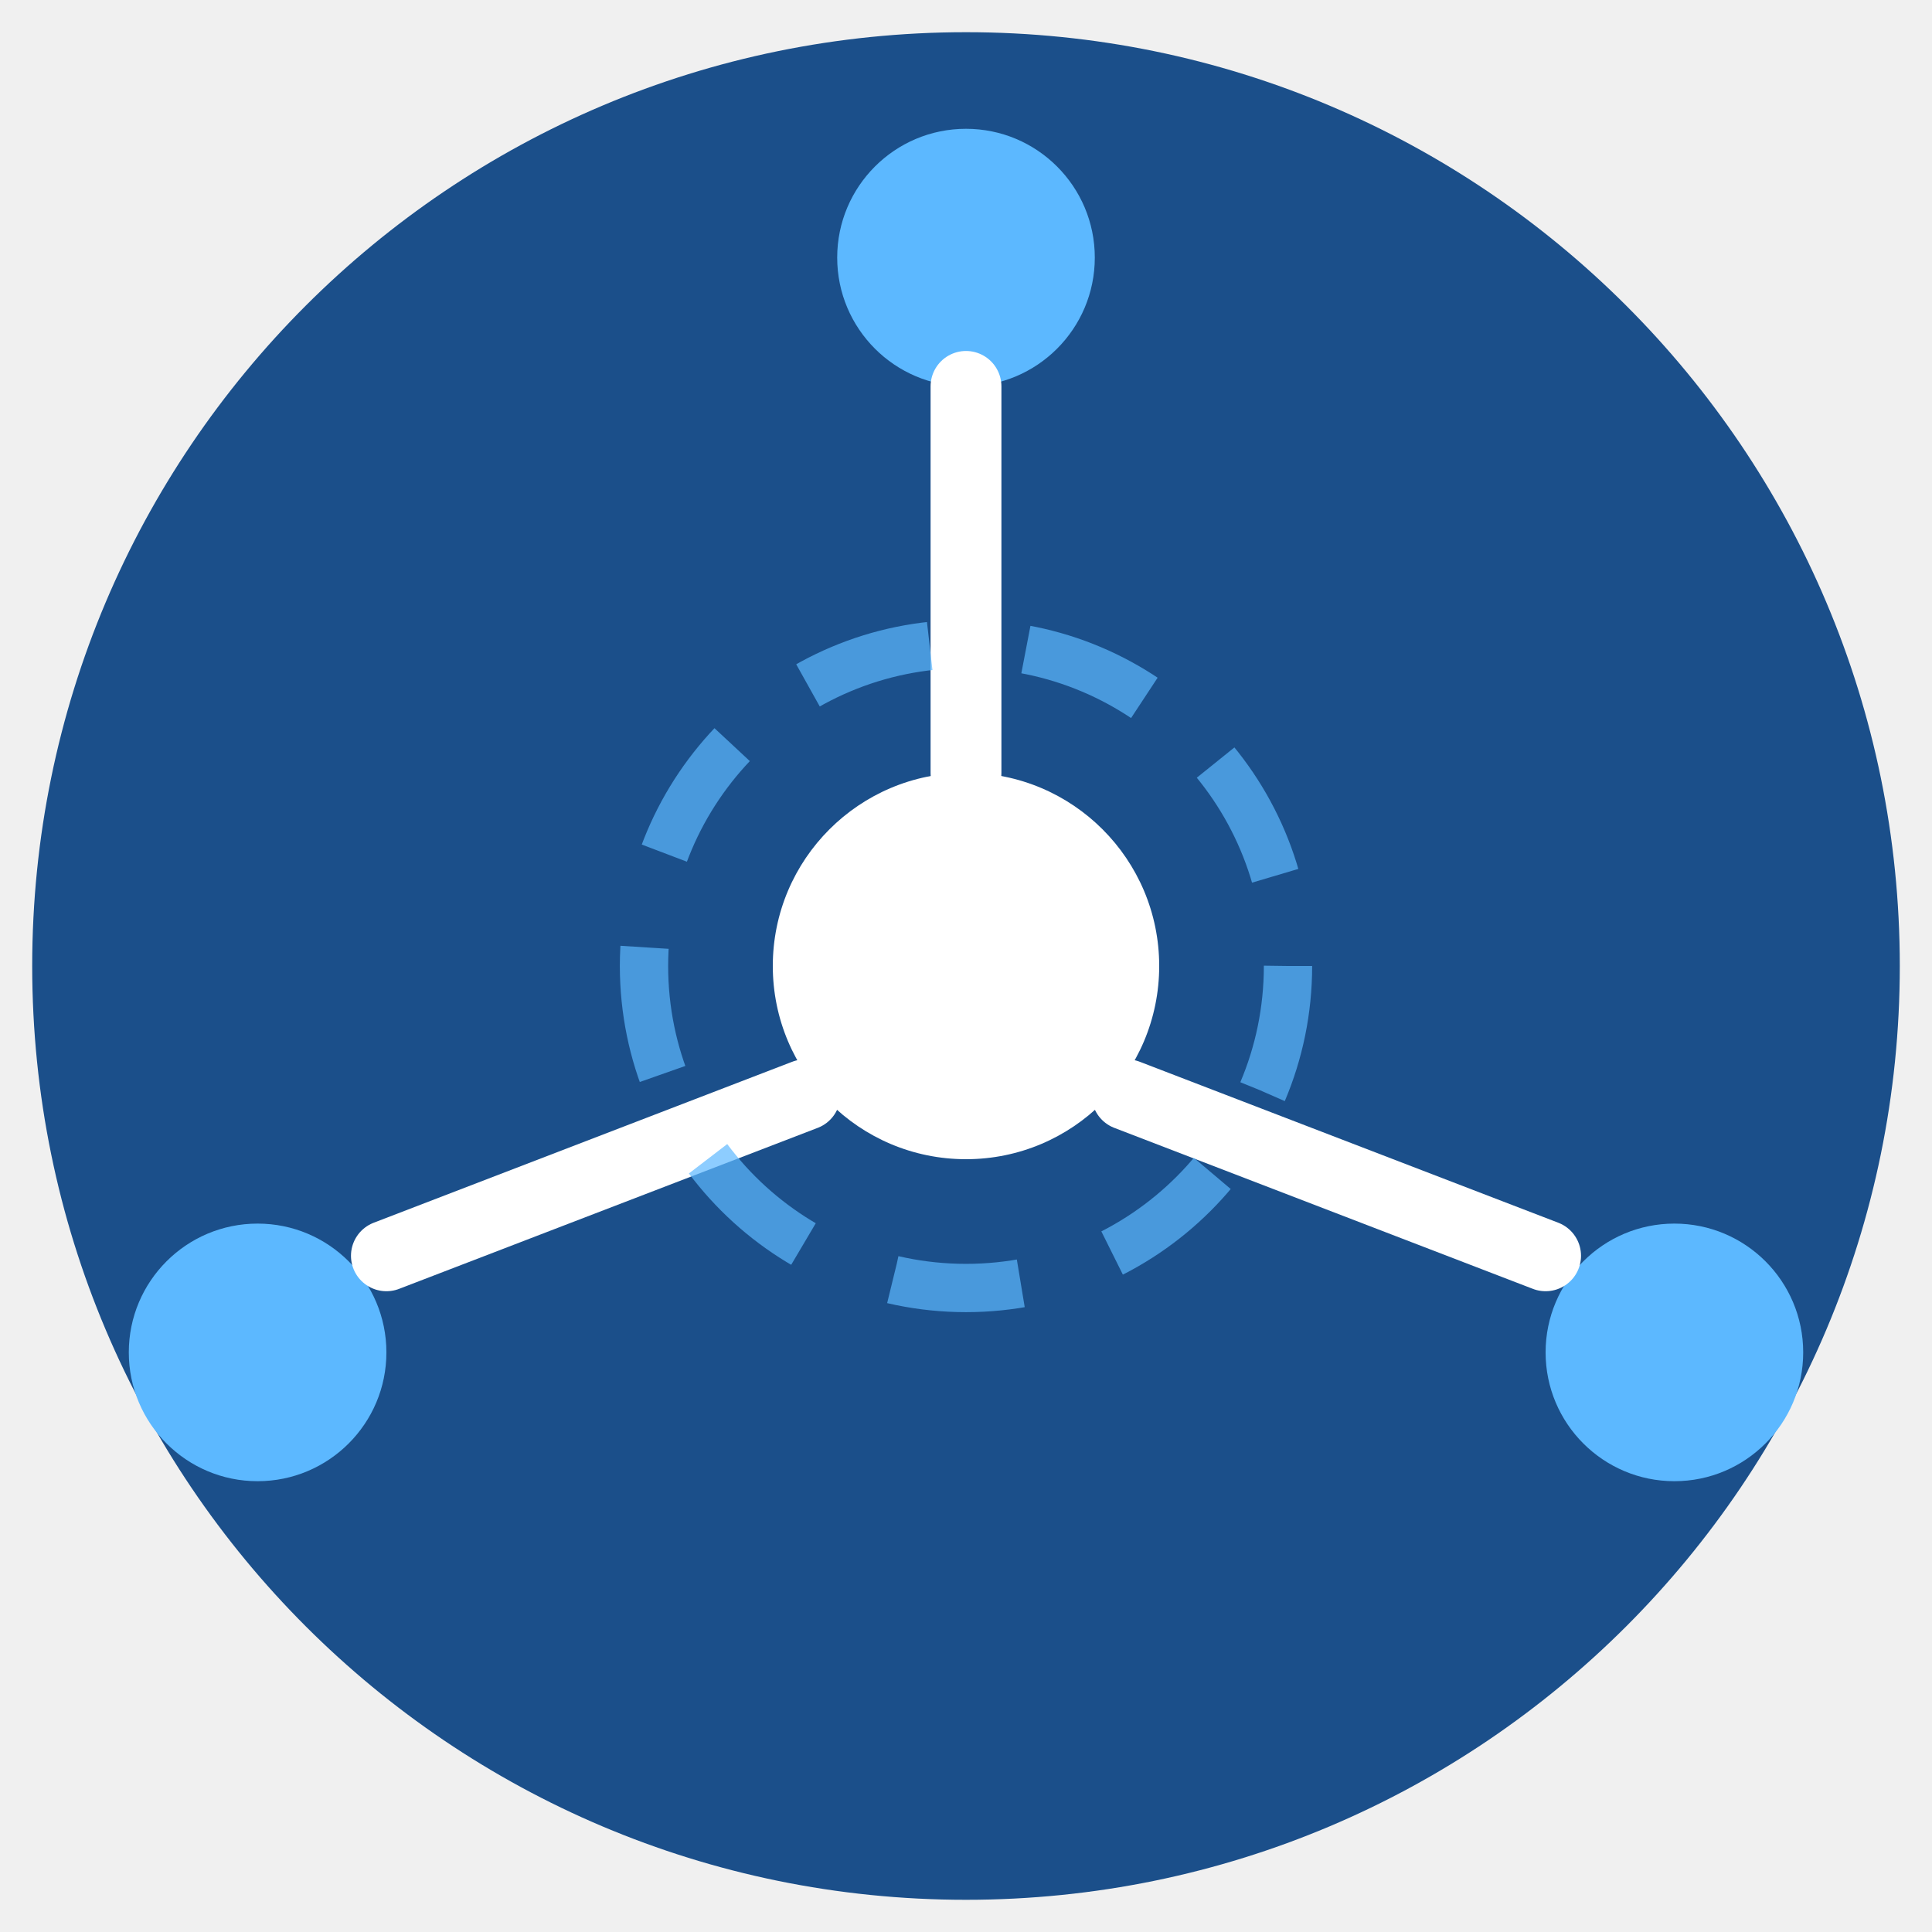
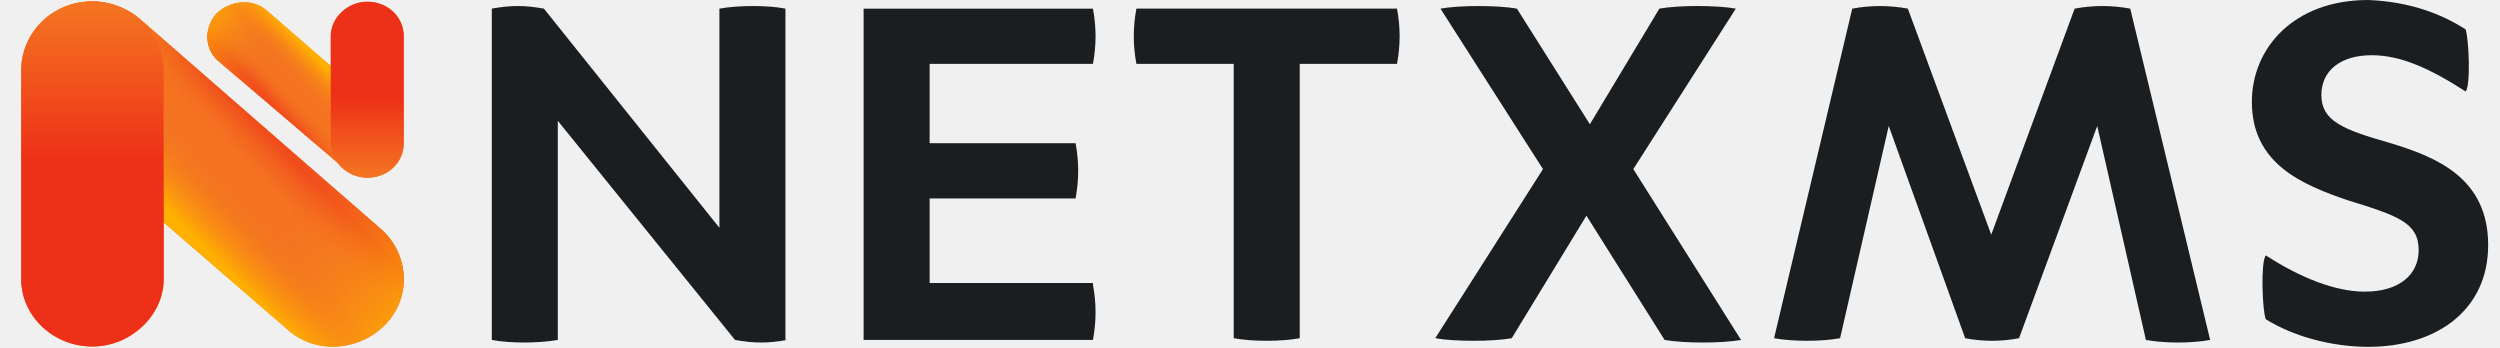
- <svg xmlns="http://www.w3.org/2000/svg" viewBox="0 0 60 60" fill="none">
-   <circle cx="30" cy="30" r="29" fill="#1B4F8A" />
-   <circle cx="30" cy="30" r="6" fill="#FFFFFF" />
-   <circle cx="30" cy="8" r="4" fill="#5CB8FF" />
-   <circle cx="52" cy="42" r="4" fill="#5CB8FF" />
-   <circle cx="8" cy="42" r="4" fill="#5CB8FF" />
-   <line x1="30" y1="24" x2="30" y2="12" stroke="#FFFFFF" stroke-width="2.2" stroke-linecap="round" />
-   <line x1="35" y1="34" x2="48" y2="39" stroke="#FFFFFF" stroke-width="2.2" stroke-linecap="round" />
-   <line x1="25" y1="34" x2="12" y2="39" stroke="#FFFFFF" stroke-width="2.2" stroke-linecap="round" />
-   <circle cx="30" cy="30" r="10" stroke="#5CB8FF" stroke-width="1.5" stroke-dasharray="4 3" fill="none" opacity="0.7" />
+ <svg xmlns="http://www.w3.org/2000/svg" width="144" height="20" viewBox="0 0 144 20" fill="none">
+   <g clip-path="url(#a)">
+     <path fill-rule="evenodd" clip-rule="evenodd" d="M45.34 19.58c-1.1.2-1.9.2-3.002 0L32.13 6.959V19.58c-1.1.198-2.802.198-3.803 0V.497c1.101-.199 1.902-.199 3.002 0L41.438 13.12V.497c1.101-.199 2.803-.199 3.803 0v19.084h.1Zm17.614-3.18c.2 1.093.2 2.087 0 3.18h-13.21V.498h13.21c.2 1.093.2 2.087 0 3.18h-9.407V8.25h8.407c.2 1.093.2 2.087 0 3.18h-8.407v4.87h9.408v.1ZM80.469.497c.2 1.093.2 2.087 0 3.18h-5.604v15.804c-1.1.199-2.702.199-3.803 0V3.678h-5.605a8.501 8.501 0 0 1 0-3.181h15.012Zm19.816 19.084c-1.1.198-3.303.198-4.403 0l-4.504-7.157-4.303 7.057c-1.101.199-3.303.199-4.404 0l6.205-9.74L82.97.497c1.101-.199 3.303-.199 4.404 0l4.203 6.66L95.58.496c1.101-.199 3.303-.199 4.404 0l-5.905 9.244 6.205 9.84Zm27.021 0c-1.1.198-2.602.198-3.702 0L120.8 7.256l-4.503 12.225a8.147 8.147 0 0 1-3.103 0l-4.403-12.225-2.802 12.225c-1.101.199-2.703.199-3.803 0L106.689.497a8.676 8.676 0 0 1 3.203 0l4.803 13.02 4.804-13.02a8.676 8.676 0 0 1 3.203 0l4.603 19.084ZM142.017 1.69c.2.596.3 3.28 0 3.578-2.001-1.292-3.703-2.087-5.404-2.087-1.802 0-2.902.894-2.902 2.286 0 1.49 1.2 1.988 4.003 2.783 2.602.795 5.604 1.988 5.604 5.864 0 3.777-3.002 5.864-6.905 5.864-2.102 0-4.304-.596-5.905-1.59-.2-.497-.3-3.28 0-3.678 2.002 1.292 4.003 2.088 5.705 2.088 2.001 0 3.102-.994 3.102-2.386 0-1.59-1.201-1.988-4.103-2.882-2.602-.895-5.505-2.088-5.505-5.666 0-3.081 2.402-5.864 6.706-5.864 2.402.1 4.203.795 5.604 1.69Z" fill="#1B1E21" />
+     <path d="M22.237 18.654c-1.501 1.59-4.103 1.789-5.705.298L2.622 6.925C.92 5.435.82 3.05 2.321 1.36c1.5-1.59 4.002-1.69 5.704-.298l13.91 12.126c1.602 1.392 1.802 3.876.3 5.467Z" fill="#F47421" />
+     <path d="M22.237 18.654c-1.501 1.59-4.103 1.789-5.705.298L2.622 6.925C.92 5.435.82 3.05 2.321 1.36c1.5-1.59 4.002-1.69 5.704-.298l13.91 12.126c1.602 1.392 1.802 3.876.3 5.467Z" fill="url(#b)" />
+     <path d="M22.237 18.654c-1.501 1.59-4.103 1.789-5.705.298L2.622 6.925C.92 5.435.82 3.05 2.321 1.36c1.5-1.59 4.002-1.69 5.704-.298l13.91 12.126c1.602 1.392 1.802 3.876.3 5.467Z" fill="url(#c)" />
+     <path d="M22.237 18.654c-1.501 1.59-4.103 1.789-5.705.298L2.622 6.925C.92 5.435.82 3.05 2.321 1.36c1.5-1.59 4.002-1.69 5.704-.298l13.91 12.126c1.602 1.392 1.802 3.876.3 5.467Z" fill="url(#d)" />
+     <path d="M5.324 19.959c-2.302 0-4.103-1.79-4.103-3.877V4.056C1.22 1.869 3.022.08 5.324.08c2.202 0 4.103 1.79 4.103 3.976v12.026c0 2.088-1.901 3.877-4.103 3.877Z" fill="#F47421" />
+     <path d="M5.324 19.959c-2.302 0-4.103-1.79-4.103-3.877V4.056C1.22 1.869 3.022.08 5.324.08c2.202 0 4.103 1.79 4.103 3.976v12.026c0 2.088-1.901 3.877-4.103 3.877Z" fill="url(#e)" />
+     <path d="M12.451.795c.8-.795 2.102-.895 2.902-.199L22.46 6.76c.8.695.9 1.987.2 2.783-.8.795-2.102.894-2.902.099L12.65 3.578c-.9-.696-.9-1.988-.2-2.783Z" fill="#F47421" />
+     <path d="M12.451.795c.8-.795 2.102-.895 2.902-.199L22.46 6.76c.8.695.9 1.987.2 2.783-.8.795-2.102.894-2.902.099L12.65 3.578c-.9-.696-.9-1.988-.2-2.783Z" fill="url(#f)" />
+     <path d="M12.451.795c.8-.795 2.102-.895 2.902-.199L22.46 6.76c.8.695.9 1.987.2 2.783-.8.795-2.102.894-2.902.099L12.65 3.578c-.9-.696-.9-1.988-.2-2.783Z" fill="url(#g)" />
+     <path d="M12.451.795c.8-.795 2.102-.895 2.902-.199L22.46 6.76c.8.695.9 1.987.2 2.783-.8.795-2.102.894-2.902.099L12.65 3.578c-.9-.696-.9-1.988-.2-2.783Z" fill="url(#h)" />
+     <path d="M21.153.1c1.201 0 2.102.894 2.102 1.987v6.162c0 1.094-.9 1.988-2.102 1.988-1.1 0-2.101-.894-2.101-1.988V2.087c0-1.093 1-1.988 2.101-1.988Z" fill="#F47421" />
+     <path d="M21.153.1c1.201 0 2.102.894 2.102 1.987v6.162c0 1.094-.9 1.988-2.102 1.988-1.1 0-2.101-.894-2.101-1.988V2.087c0-1.093 1-1.988 2.101-1.988Z" fill="url(#i)" />
+   </g>
+   <defs>
+     <linearGradient id="b" x1="15.222" y1="7.639" x2="10.051" y2="12.678" gradientUnits="userSpaceOnUse">
+       <stop stop-color="#F04C1C" />
+       <stop offset=".355" stop-color="#F47421" stop-opacity="0" />
+     </linearGradient>
+     <linearGradient id="d" x1="15.222" y1="7.639" x2="10.051" y2="12.678" gradientUnits="userSpaceOnUse">
+       <stop offset=".5" stop-color="#F47421" stop-opacity="0" />
+       <stop offset=".98" stop-color="#FFB000" />
+     </linearGradient>
+     <linearGradient id="e" x1="5.315" y1="19.058" x2="5.315" y2=".387" gradientUnits="userSpaceOnUse">
+       <stop offset=".534" stop-color="#ED3118" />
+       <stop offset="1" stop-color="#F47421" />
+     </linearGradient>
+     <linearGradient id="f" x1="16.111" y1="6.367" x2="18.752" y2="3.803" gradientUnits="userSpaceOnUse">
+       <stop stop-color="#F04C1C" />
+       <stop offset=".355" stop-color="#F47421" stop-opacity="0" />
+     </linearGradient>
+     <linearGradient id="h" x1="16.111" y1="6.367" x2="18.752" y2="3.803" gradientUnits="userSpaceOnUse">
+       <stop offset=".5" stop-color="#F47421" stop-opacity="0" />
+       <stop offset=".98" stop-color="#FFB000" />
+     </linearGradient>
+     <linearGradient id="i" x1="21.146" y1=".593" x2="21.146" y2="10.125" gradientUnits="userSpaceOnUse">
+       <stop offset=".534" stop-color="#ED3118" />
+       <stop offset="1" stop-color="#F47421" />
+     </linearGradient>
+     <radialGradient id="c" cx="0" cy="0" r="1" gradientUnits="userSpaceOnUse" gradientTransform="matrix(15.1082 0 0 15.0047 12.278 10.137)">
+       <stop offset=".328" stop-color="#F47421" stop-opacity="0" />
+       <stop offset="1" stop-color="#FFB000" />
+     </radialGradient>
+     <radialGradient id="g" cx="0" cy="0" r="1" gradientUnits="userSpaceOnUse" gradientTransform="matrix(-7.74361 0 0 -7.69059 17.59 5.14)">
+       <stop offset=".328" stop-color="#F47421" stop-opacity="0" />
+       <stop offset="1" stop-color="#FFB000" />
+     </radialGradient>
+     <clipPath id="a">
+       <path fill="#fff" d="M0 0h143.333v20H0z" />
+     </clipPath>
+   </defs>
</svg>
